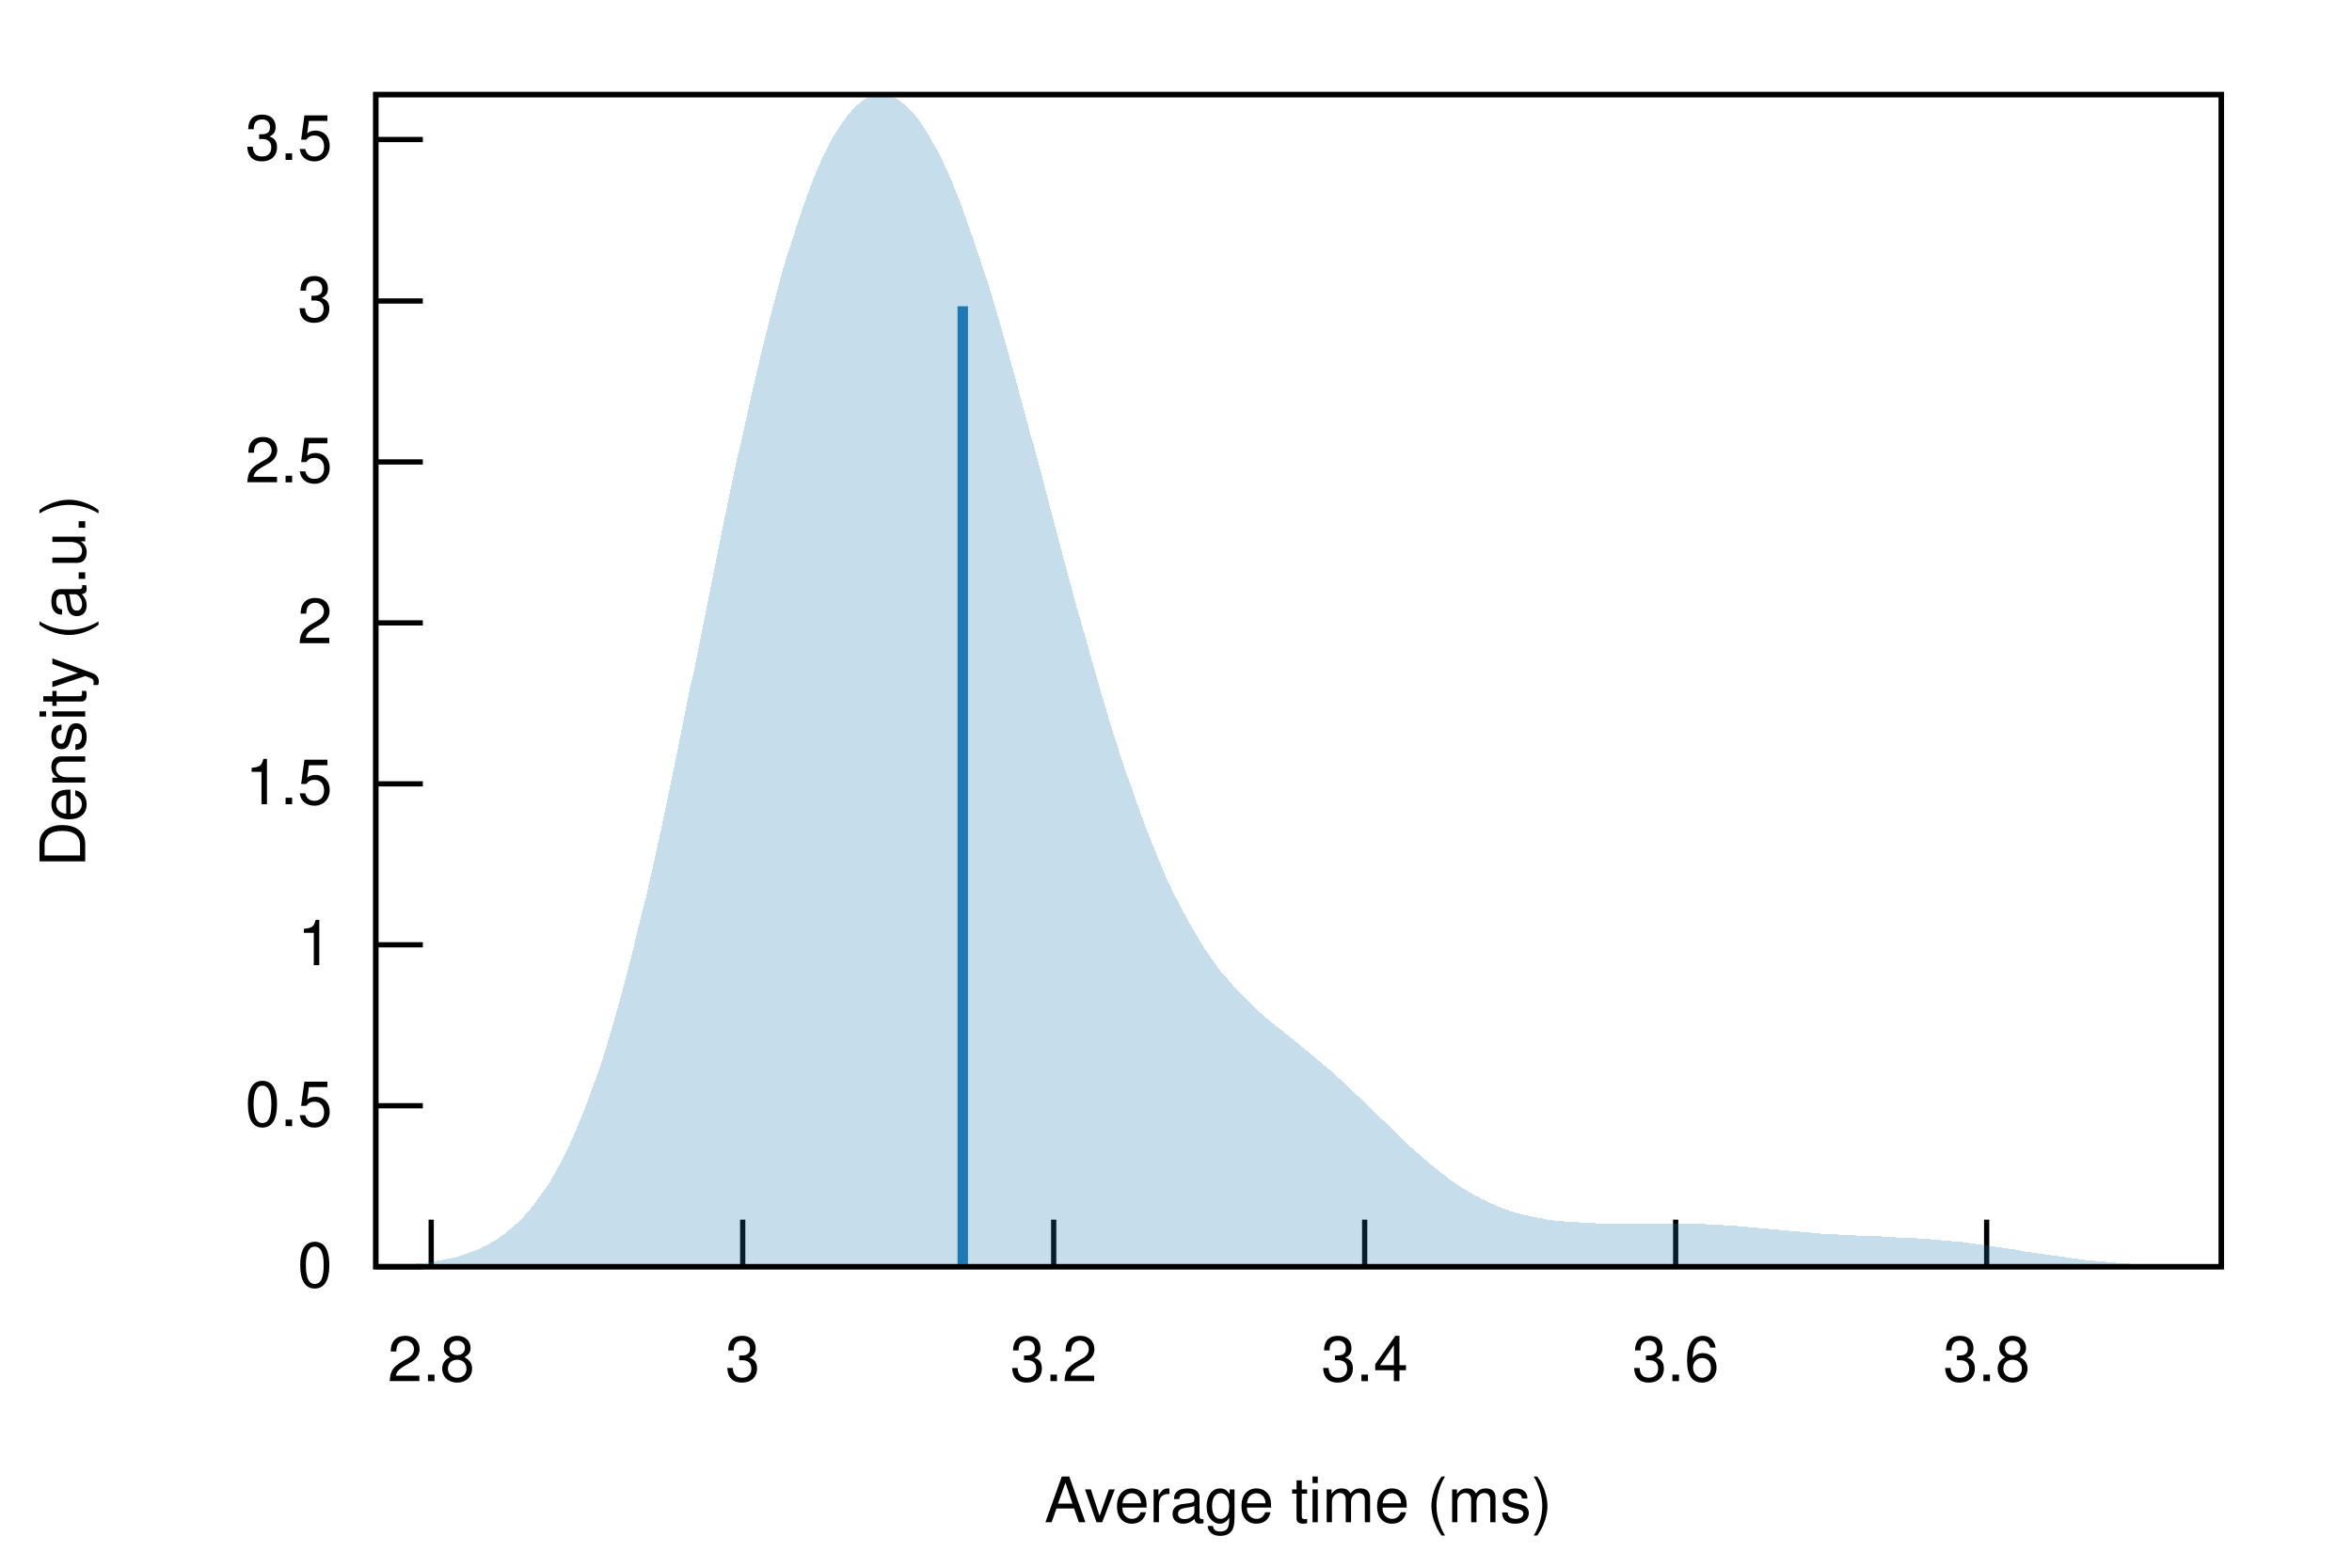
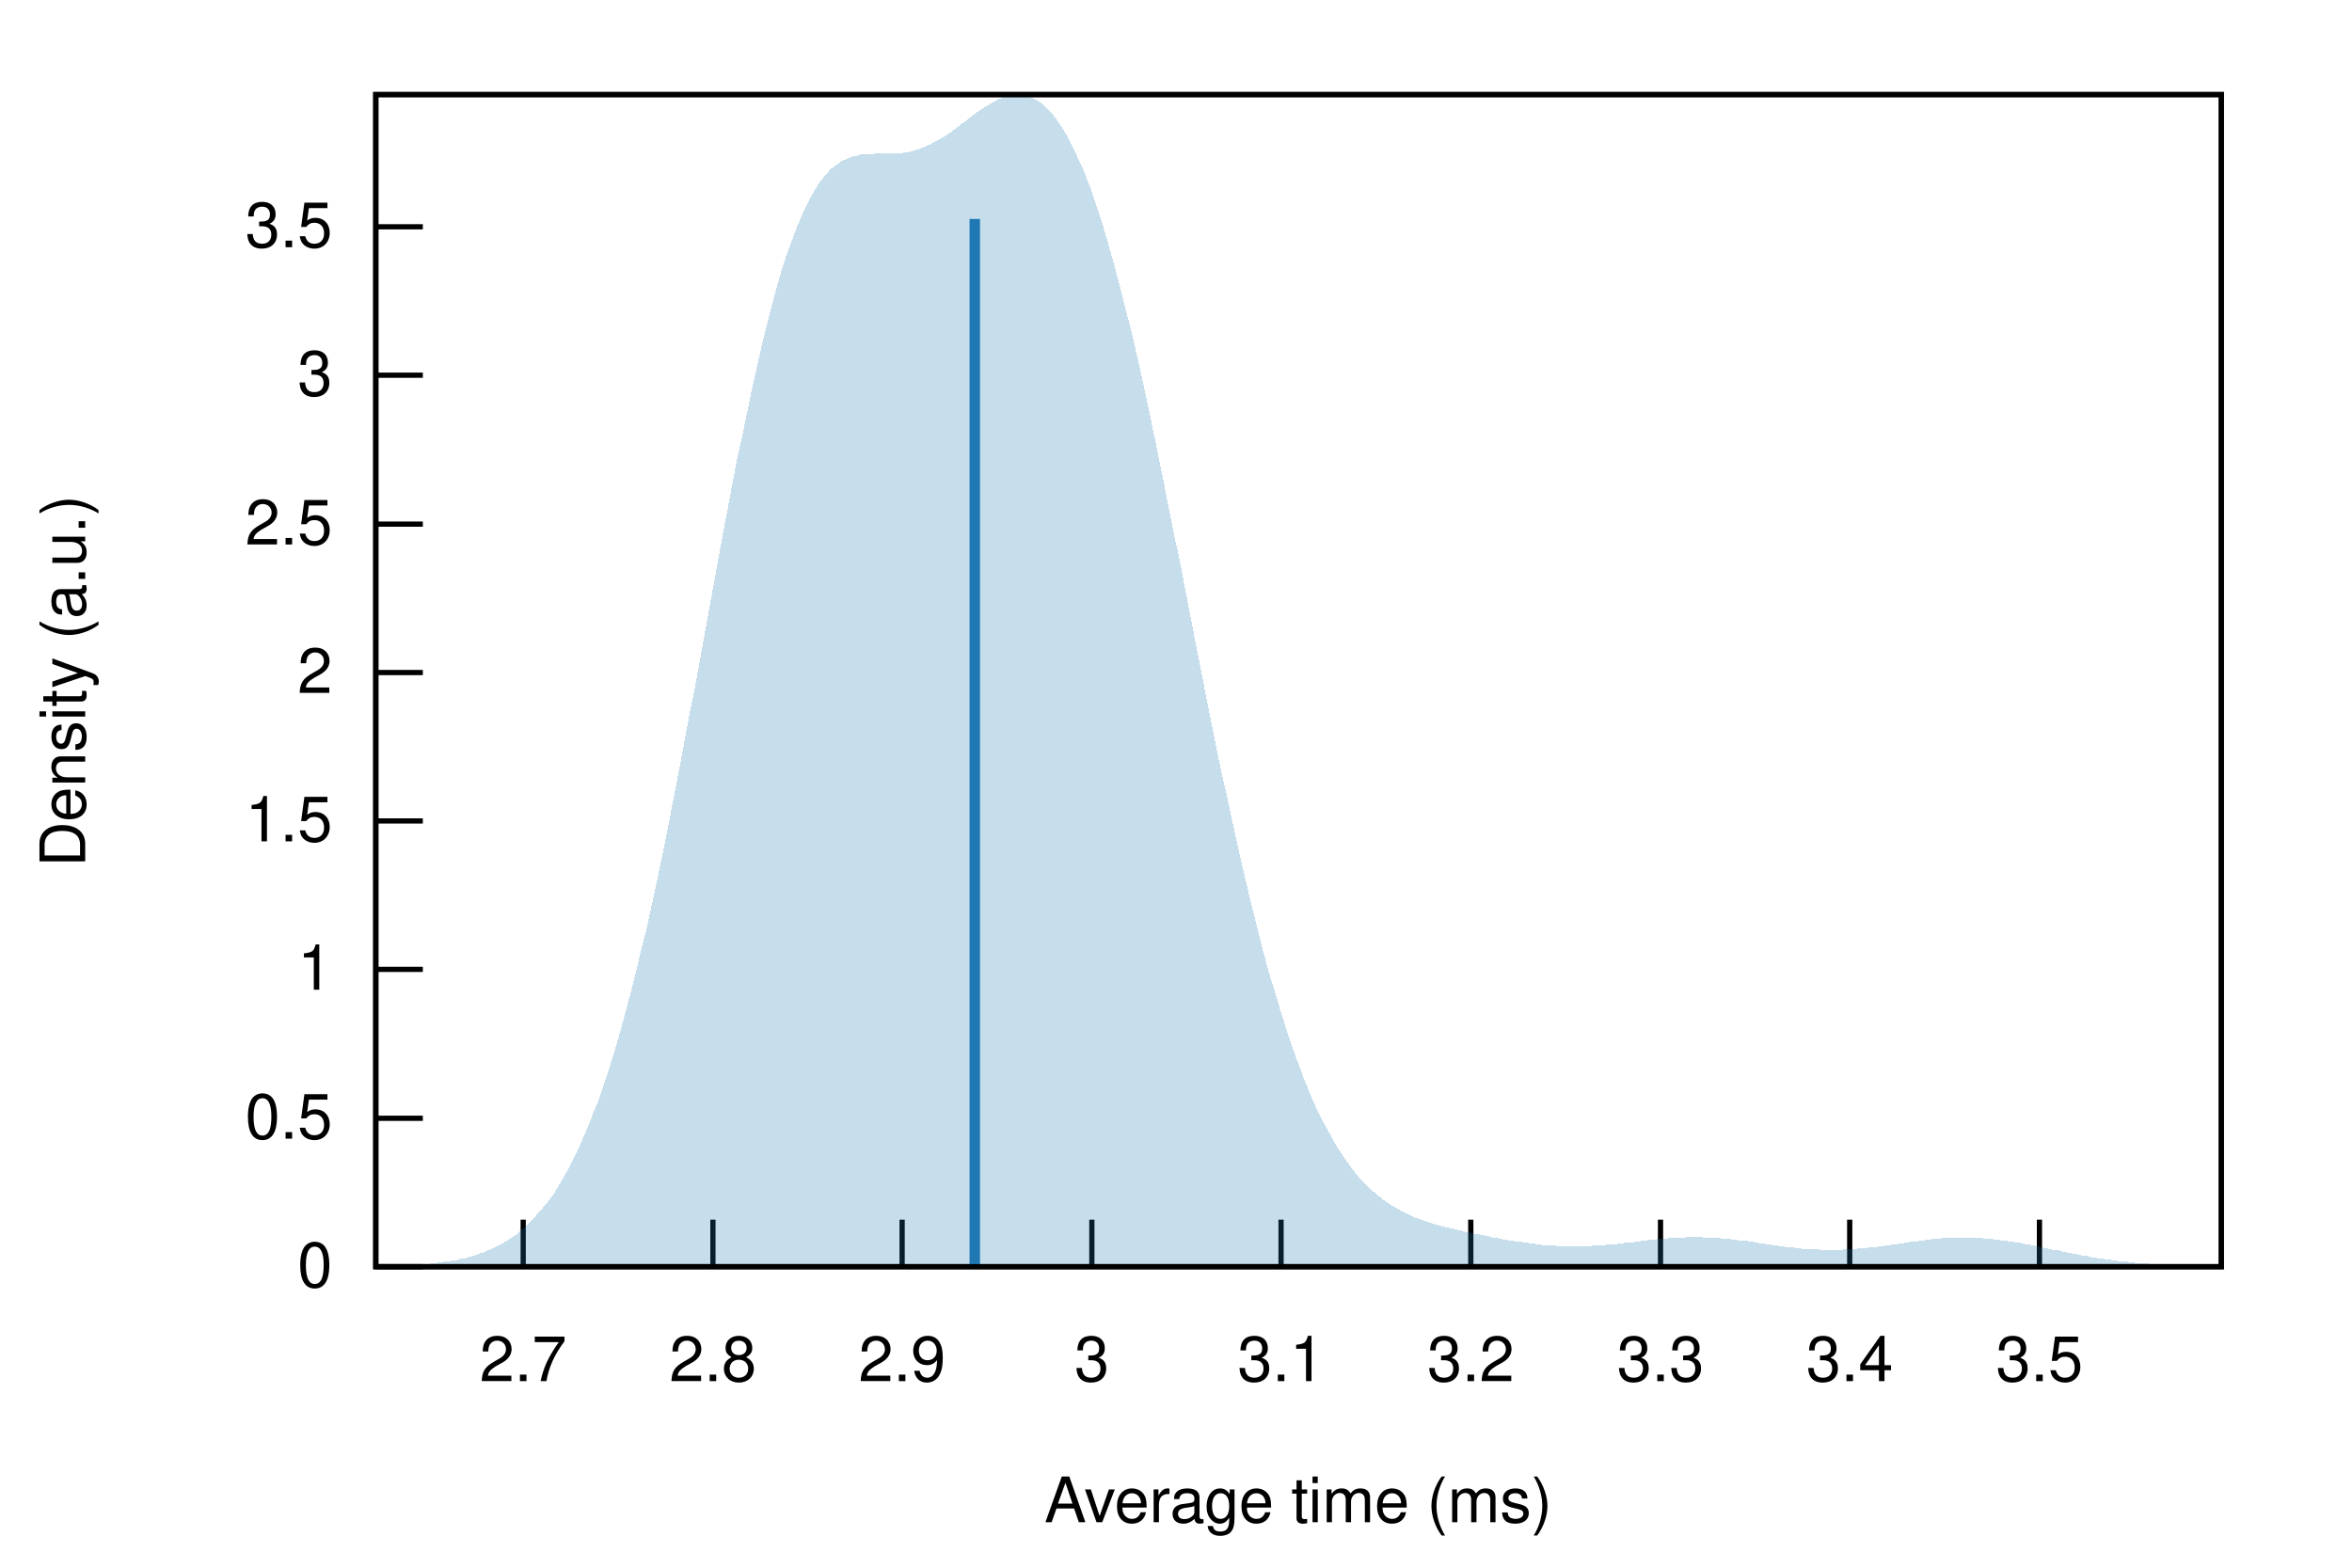
<svg xmlns="http://www.w3.org/2000/svg" xmlns:xlink="http://www.w3.org/1999/xlink" viewBox="0 0 450 300">
  <g id="gnuplot_canvas">
    <rect x="0" y="0" width="450" height="300" fill="none" />
    <defs>
      <circle id="gpDot" r="0.5" stroke-width="0.5" stroke="currentColor" />
      <path id="gpPt0" stroke-width="0.222" stroke="currentColor" d="M-1,0 h2 M0,-1 v2" />
      <path id="gpPt1" stroke-width="0.222" stroke="currentColor" d="M-1,-1 L1,1 M1,-1 L-1,1" />
      <path id="gpPt2" stroke-width="0.222" stroke="currentColor" d="M-1,0 L1,0 M0,-1 L0,1 M-1,-1 L1,1 M-1,1 L1,-1" />
      <rect id="gpPt3" stroke-width="0.222" stroke="currentColor" x="-1" y="-1" width="2" height="2" />
      <rect id="gpPt4" stroke-width="0.222" stroke="currentColor" fill="currentColor" x="-1" y="-1" width="2" height="2" />
      <circle id="gpPt5" stroke-width="0.222" stroke="currentColor" cx="0" cy="0" r="1" />
      <use xlink:href="#gpPt5" id="gpPt6" fill="currentColor" stroke="none" />
      <path id="gpPt7" stroke-width="0.222" stroke="currentColor" d="M0,-1.33 L-1.33,0.67 L1.33,0.67 z" />
      <use xlink:href="#gpPt7" id="gpPt8" fill="currentColor" stroke="none" />
      <use xlink:href="#gpPt7" id="gpPt9" stroke="currentColor" transform="rotate(180)" />
      <use xlink:href="#gpPt9" id="gpPt10" fill="currentColor" stroke="none" />
      <use xlink:href="#gpPt3" id="gpPt11" stroke="currentColor" transform="rotate(45)" />
      <use xlink:href="#gpPt11" id="gpPt12" fill="currentColor" stroke="none" />
      <path id="gpPt13" stroke-width="0.222" stroke="currentColor" d="M0,1.330 L1.265,0.411 L0.782,-1.067 L-0.782,-1.076 L-1.265,0.411 z" />
      <use xlink:href="#gpPt13" id="gpPt14" fill="currentColor" stroke="none" />
      <filter id="textbox" filterUnits="objectBoundingBox" x="0" y="0" height="1" width="1">
        <feFlood flood-color="white" flood-opacity="1" result="bgnd" />
        <feComposite in="SourceGraphic" in2="bgnd" operator="atop" />
      </filter>
      <filter id="greybox" filterUnits="objectBoundingBox" x="0" y="0" height="1" width="1">
        <feFlood flood-color="lightgrey" flood-opacity="1" result="grey" />
        <feComposite in="SourceGraphic" in2="grey" operator="atop" />
      </filter>
    </defs>
    <g fill="none" color="white" stroke="currentColor" stroke-width="1.00" stroke-linecap="butt" stroke-linejoin="miter">
</g>
    <g fill="none" color="black" stroke="currentColor" stroke-width="1.00" stroke-linecap="butt" stroke-linejoin="miter">
      <path stroke="black" d="M71.9,242.4 L80.9,242.4  " />
      <g transform="translate(63.6,246.3)" stroke="none" fill="black" font-family="Helvetica" font-size="12.00" text-anchor="end">
        <text>
          <tspan font-family="Helvetica"> 0</tspan>
        </text>
      </g>
    </g>
    <g fill="none" color="black" stroke="currentColor" stroke-width="1.00" stroke-linecap="butt" stroke-linejoin="miter">
-       <path stroke="black" d="M71.9,211.6 L80.9,211.6  " />
-       <g transform="translate(63.6,215.5)" stroke="none" fill="black" font-family="Helvetica" font-size="12.00" text-anchor="end">
+       <path stroke="black" d="M71.9,214.0 L80.9,214.0  " />
+       <g transform="translate(63.6,217.9)" stroke="none" fill="black" font-family="Helvetica" font-size="12.00" text-anchor="end">
        <text>
          <tspan font-family="Helvetica"> 0.5</tspan>
        </text>
      </g>
    </g>
    <g fill="none" color="black" stroke="currentColor" stroke-width="1.00" stroke-linecap="butt" stroke-linejoin="miter">
-       <path stroke="black" d="M71.9,180.8 L80.9,180.8  " />
-       <g transform="translate(63.6,184.7)" stroke="none" fill="black" font-family="Helvetica" font-size="12.00" text-anchor="end">
+       <path stroke="black" d="M71.9,185.5 L80.9,185.5  " />
+       <g transform="translate(63.6,189.4)" stroke="none" fill="black" font-family="Helvetica" font-size="12.00" text-anchor="end">
        <text>
          <tspan font-family="Helvetica"> 1</tspan>
        </text>
      </g>
    </g>
    <g fill="none" color="black" stroke="currentColor" stroke-width="1.00" stroke-linecap="butt" stroke-linejoin="miter">
-       <path stroke="black" d="M71.9,150.0 L80.9,150.0  " />
-       <g transform="translate(63.6,153.9)" stroke="none" fill="black" font-family="Helvetica" font-size="12.00" text-anchor="end">
+       <path stroke="black" d="M71.9,157.1 L80.9,157.1  " />
+       <g transform="translate(63.6,161.0)" stroke="none" fill="black" font-family="Helvetica" font-size="12.00" text-anchor="end">
        <text>
          <tspan font-family="Helvetica"> 1.5</tspan>
        </text>
      </g>
    </g>
    <g fill="none" color="black" stroke="currentColor" stroke-width="1.00" stroke-linecap="butt" stroke-linejoin="miter">
-       <path stroke="black" d="M71.9,119.2 L80.9,119.2  " />
-       <g transform="translate(63.6,123.1)" stroke="none" fill="black" font-family="Helvetica" font-size="12.00" text-anchor="end">
+       <path stroke="black" d="M71.9,128.7 L80.9,128.7  " />
+       <g transform="translate(63.6,132.6)" stroke="none" fill="black" font-family="Helvetica" font-size="12.00" text-anchor="end">
        <text>
          <tspan font-family="Helvetica"> 2</tspan>
        </text>
      </g>
    </g>
    <g fill="none" color="black" stroke="currentColor" stroke-width="1.00" stroke-linecap="butt" stroke-linejoin="miter">
-       <path stroke="black" d="M71.9,88.4 L80.9,88.4  " />
-       <g transform="translate(63.6,92.3)" stroke="none" fill="black" font-family="Helvetica" font-size="12.00" text-anchor="end">
+       <path stroke="black" d="M71.9,100.3 L80.9,100.3  " />
+       <g transform="translate(63.6,104.2)" stroke="none" fill="black" font-family="Helvetica" font-size="12.00" text-anchor="end">
        <text>
          <tspan font-family="Helvetica"> 2.5</tspan>
        </text>
      </g>
    </g>
    <g fill="none" color="black" stroke="currentColor" stroke-width="1.00" stroke-linecap="butt" stroke-linejoin="miter">
-       <path stroke="black" d="M71.9,57.6 L80.9,57.6  " />
-       <g transform="translate(63.6,61.5)" stroke="none" fill="black" font-family="Helvetica" font-size="12.00" text-anchor="end">
+       <path stroke="black" d="M71.9,71.8 L80.9,71.8  " />
+       <g transform="translate(63.6,75.7)" stroke="none" fill="black" font-family="Helvetica" font-size="12.00" text-anchor="end">
        <text>
          <tspan font-family="Helvetica"> 3</tspan>
        </text>
      </g>
    </g>
    <g fill="none" color="black" stroke="currentColor" stroke-width="1.00" stroke-linecap="butt" stroke-linejoin="miter">
-       <path stroke="black" d="M71.9,26.7 L80.9,26.7  " />
-       <g transform="translate(63.6,30.6)" stroke="none" fill="black" font-family="Helvetica" font-size="12.00" text-anchor="end">
+       <path stroke="black" d="M71.9,43.4 L80.9,43.4  " />
+       <g transform="translate(63.6,47.3)" stroke="none" fill="black" font-family="Helvetica" font-size="12.00" text-anchor="end">
        <text>
          <tspan font-family="Helvetica"> 3.5</tspan>
        </text>
      </g>
    </g>
    <g fill="none" color="black" stroke="currentColor" stroke-width="1.00" stroke-linecap="butt" stroke-linejoin="miter">
-       <path stroke="black" d="M82.5,242.4 L82.5,233.4  " />
-       <g transform="translate(82.5,264.3)" stroke="none" fill="black" font-family="Helvetica" font-size="12.00" text-anchor="middle">
+       <path stroke="black" d="M100.1,242.4 L100.1,233.4  " />
+       <g transform="translate(100.1,264.3)" stroke="none" fill="black" font-family="Helvetica" font-size="12.00" text-anchor="middle">
+         <text>
+           <tspan font-family="Helvetica"> 2.7</tspan>
+         </text>
+       </g>
+     </g>
+     <g fill="none" color="black" stroke="currentColor" stroke-width="1.00" stroke-linecap="butt" stroke-linejoin="miter">
+       <path stroke="black" d="M136.4,242.4 L136.4,233.4  " />
+       <g transform="translate(136.4,264.3)" stroke="none" fill="black" font-family="Helvetica" font-size="12.00" text-anchor="middle">
        <text>
          <tspan font-family="Helvetica"> 2.8</tspan>
        </text>
      </g>
    </g>
    <g fill="none" color="black" stroke="currentColor" stroke-width="1.00" stroke-linecap="butt" stroke-linejoin="miter">
-       <path stroke="black" d="M142.1,242.4 L142.1,233.4  " />
-       <g transform="translate(142.1,264.3)" stroke="none" fill="black" font-family="Helvetica" font-size="12.00" text-anchor="middle">
+       <path stroke="black" d="M172.6,242.4 L172.6,233.4  " />
+       <g transform="translate(172.6,264.3)" stroke="none" fill="black" font-family="Helvetica" font-size="12.00" text-anchor="middle">
+         <text>
+           <tspan font-family="Helvetica"> 2.9</tspan>
+         </text>
+       </g>
+     </g>
+     <g fill="none" color="black" stroke="currentColor" stroke-width="1.00" stroke-linecap="butt" stroke-linejoin="miter">
+       <path stroke="black" d="M208.9,242.4 L208.9,233.4  " />
+       <g transform="translate(208.9,264.3)" stroke="none" fill="black" font-family="Helvetica" font-size="12.00" text-anchor="middle">
        <text>
          <tspan font-family="Helvetica"> 3</tspan>
        </text>
      </g>
    </g>
    <g fill="none" color="black" stroke="currentColor" stroke-width="1.00" stroke-linecap="butt" stroke-linejoin="miter">
-       <path stroke="black" d="M201.6,242.4 L201.6,233.4  " />
-       <g transform="translate(201.6,264.3)" stroke="none" fill="black" font-family="Helvetica" font-size="12.00" text-anchor="middle">
+       <path stroke="black" d="M245.1,242.4 L245.1,233.4  " />
+       <g transform="translate(245.1,264.3)" stroke="none" fill="black" font-family="Helvetica" font-size="12.00" text-anchor="middle">
+         <text>
+           <tspan font-family="Helvetica"> 3.1</tspan>
+         </text>
+       </g>
+     </g>
+     <g fill="none" color="black" stroke="currentColor" stroke-width="1.00" stroke-linecap="butt" stroke-linejoin="miter">
+       <path stroke="black" d="M281.4,242.4 L281.4,233.4  " />
+       <g transform="translate(281.4,264.3)" stroke="none" fill="black" font-family="Helvetica" font-size="12.00" text-anchor="middle">
        <text>
          <tspan font-family="Helvetica"> 3.2</tspan>
        </text>
      </g>
    </g>
    <g fill="none" color="black" stroke="currentColor" stroke-width="1.00" stroke-linecap="butt" stroke-linejoin="miter">
-       <path stroke="black" d="M261.1,242.4 L261.1,233.4  " />
-       <g transform="translate(261.1,264.3)" stroke="none" fill="black" font-family="Helvetica" font-size="12.00" text-anchor="middle">
+       <path stroke="black" d="M317.7,242.4 L317.7,233.4  " />
+       <g transform="translate(317.7,264.3)" stroke="none" fill="black" font-family="Helvetica" font-size="12.00" text-anchor="middle">
+         <text>
+           <tspan font-family="Helvetica"> 3.3</tspan>
+         </text>
+       </g>
+     </g>
+     <g fill="none" color="black" stroke="currentColor" stroke-width="1.00" stroke-linecap="butt" stroke-linejoin="miter">
+       <path stroke="black" d="M353.9,242.4 L353.9,233.4  " />
+       <g transform="translate(353.9,264.3)" stroke="none" fill="black" font-family="Helvetica" font-size="12.00" text-anchor="middle">
        <text>
          <tspan font-family="Helvetica"> 3.4</tspan>
        </text>
      </g>
    </g>
    <g fill="none" color="black" stroke="currentColor" stroke-width="1.00" stroke-linecap="butt" stroke-linejoin="miter">
-       <path stroke="black" d="M320.6,242.4 L320.6,233.4  " />
-       <g transform="translate(320.6,264.3)" stroke="none" fill="black" font-family="Helvetica" font-size="12.00" text-anchor="middle">
-         <text>
-           <tspan font-family="Helvetica"> 3.6</tspan>
-         </text>
-       </g>
-     </g>
-     <g fill="none" color="black" stroke="currentColor" stroke-width="1.00" stroke-linecap="butt" stroke-linejoin="miter">
-       <path stroke="black" d="M380.1,242.4 L380.1,233.4  " />
-       <g transform="translate(380.1,264.3)" stroke="none" fill="black" font-family="Helvetica" font-size="12.00" text-anchor="middle">
-         <text>
-           <tspan font-family="Helvetica"> 3.8</tspan>
+       <path stroke="black" d="M390.2,242.4 L390.2,233.4  " />
+       <g transform="translate(390.2,264.3)" stroke="none" fill="black" font-family="Helvetica" font-size="12.00" text-anchor="middle">
+         <text>
+           <tspan font-family="Helvetica"> 3.5</tspan>
        </text>
      </g>
    </g>
    <g fill="none" color="black" stroke="currentColor" stroke-width="1.00" stroke-linecap="butt" stroke-linejoin="miter">
</g>
    <g fill="none" color="black" stroke="currentColor" stroke-width="1.00" stroke-linecap="butt" stroke-linejoin="miter">
      <path stroke="black" d="M71.9,18.1 L71.9,242.4 L425.0,242.4 L425.0,18.1 L71.9,18.1 Z  " />
    </g>
    <g fill="none" color="black" stroke="currentColor" stroke-width="1.00" stroke-linecap="butt" stroke-linejoin="miter">
      <g transform="translate(16.3,130.3) rotate(270)" stroke="none" fill="black" font-family="Helvetica" font-size="12.00" text-anchor="middle">
        <text>
          <tspan font-family="Helvetica">Density (a.u.)</tspan>
        </text>
      </g>
    </g>
    <g fill="none" color="black" stroke="currentColor" stroke-width="1.00" stroke-linecap="butt" stroke-linejoin="miter">
      <g transform="translate(248.4,291.3)" stroke="none" fill="black" font-family="Helvetica" font-size="12.00" text-anchor="middle">
        <text>
          <tspan font-family="Helvetica">Average time (ms)</tspan>
        </text>
      </g>
    </g>
    <g fill="none" color="black" stroke="currentColor" stroke-width="1.00" stroke-linecap="butt" stroke-linejoin="miter">
</g>
    <g id="gnuplot_plot_1">
      <g fill="none" color="black" stroke="currentColor" stroke-width="1.00" stroke-linecap="butt" stroke-linejoin="miter">
        <g stroke="none" shape-rendering="crispEdges">
-           <polygon fill="rgb( 31, 120, 180)" fill-opacity="0.25" points="71.9,242.2 72.6,242.2 73.3,242.2 74.0,242.2 74.7,242.1 75.4,242.1 76.1,242.1 76.9,242.0 77.6,242.0 78.3,241.9 79.0,241.9 79.7,241.8 80.4,241.7 81.1,241.7 81.8,241.6 82.5,241.5 83.2,241.4 83.9,241.2 84.6,241.1 85.3,241.0 86.1,240.8 86.8,240.7 87.5,240.5 88.2,240.3 88.9,240.0 89.6,239.8 90.3,239.5 91.0,239.3 91.7,239.0 92.4,238.6 93.1,238.3 93.8,237.9 94.5,237.5 95.3,237.0 96.0,236.5 96.7,236.0 97.4,235.4 98.1,234.8 98.8,234.2 99.5,233.5 100.2,232.8 100.9,232.0 101.6,231.2 102.3,230.3 103.0,229.3 103.7,228.3 104.5,227.3 105.2,226.2 105.9,225.0 106.6,223.7 107.3,222.4 108.0,221.1 108.7,219.6 109.4,218.1 110.1,216.5 110.8,214.8 111.5,213.1 112.2,211.3 112.9,209.4 113.6,207.4 114.4,205.3 115.1,203.2 115.8,201.0 116.5,198.7 117.2,196.3 117.9,193.9 118.6,191.4 119.3,188.8 120.0,186.1 120.7,183.3 121.4,180.5 122.1,177.6 122.8,174.7 123.6,171.7 124.3,168.6 125.0,165.5 125.7,162.3 126.4,159.1 127.1,155.8 127.8,152.4 128.5,149.1 129.2,145.7 129.9,142.2 130.6,138.8 131.3,135.3 132.0,131.8 132.8,128.3 133.5,124.8 134.2,121.3 134.9,117.7 135.6,114.2 136.3,110.7 137.0,107.2 137.7,103.8 138.4,100.3 139.1,96.9 139.8,93.5 140.5,90.2 141.2,86.9 142.0,83.7 142.7,80.5 143.4,77.3 144.1,74.2 144.8,71.2 145.5,68.2 146.2,65.3 146.9,62.5 147.6,59.8 148.3,57.1 149.0,54.5 149.7,51.9 150.4,49.5 151.2,47.1 151.9,44.9 152.6,42.7 153.3,40.6 154.0,38.6 154.7,36.7 155.4,34.8 156.1,33.1 156.8,31.4 157.5,29.9 158.2,28.4 158.9,27.1 159.6,25.8 160.4,24.6 161.1,23.6 161.8,22.6 162.5,21.7 163.2,20.9 163.9,20.2 164.6,19.6 165.3,19.1 166.0,18.7 166.7,18.4 167.4,18.2 168.1,18.1 168.8,18.1 169.6,18.2 170.3,18.4 171.0,18.6 171.7,19.0 172.4,19.5 173.1,20.0 173.8,20.7 174.5,21.4 175.2,22.2 175.9,23.1 176.6,24.2 177.3,25.2 178.0,26.4 178.7,27.7 179.5,29.0 180.2,30.5 180.9,32.0 181.6,33.5 182.3,35.2 183.0,36.9 183.7,38.7 184.4,40.6 185.1,42.6 185.8,44.6 186.5,46.6 187.2,48.7 187.9,50.9 188.7,53.1 189.4,55.4 190.1,57.7 190.8,60.1 191.5,62.5 192.2,65.0 192.9,67.5 193.6,70.0 194.3,72.5 195.0,75.1 195.7,77.7 196.4,80.3 197.1,83.0 197.9,85.6 198.6,88.3 199.3,90.9 200.0,93.6 200.7,96.3 201.4,98.9 202.1,101.6 202.8,104.2 203.5,106.9 204.2,109.5 204.9,112.1 205.6,114.7 206.3,117.3 207.1,119.9 207.8,122.4 208.5,124.9 209.2,127.4 209.9,129.8 210.6,132.3 211.3,134.6 212.0,137.0 212.7,139.3 213.4,141.5 214.1,143.7 214.8,145.9 215.5,148.0 216.3,150.1 217.0,152.2 217.7,154.1 218.4,156.1 219.1,158.0 219.8,159.8 220.5,161.6 221.2,163.3 221.9,165.0 222.6,166.7 223.3,168.3 224.0,169.8 224.7,171.3 225.5,172.7 226.2,174.1 226.9,175.4 227.6,176.7 228.3,177.9 229.0,179.1 229.7,180.3 230.4,181.4 231.1,182.4 231.8,183.4 232.5,184.4 233.2,185.4 233.9,186.3 234.7,187.1 235.4,188.0 236.1,188.8 236.8,189.5 237.5,190.3 238.2,191.0 238.9,191.7 239.6,192.4 240.3,193.0 241.0,193.7 241.7,194.3 242.4,194.9 243.1,195.5 243.9,196.1 244.6,196.7 245.3,197.2 246.0,197.8 246.7,198.4 247.4,198.9 248.1,199.5 248.8,200.1 249.5,200.7 250.2,201.2 250.9,201.8 251.6,202.4 252.3,203.0 253.0,203.6 253.8,204.2 254.5,204.8 255.2,205.5 255.9,206.1 256.6,206.7 257.3,207.4 258.0,208.0 258.7,208.7 259.4,209.4 260.1,210.0 260.8,210.7 261.5,211.4 262.2,212.1 263.0,212.8 263.7,213.5 264.4,214.2 265.1,214.8 265.8,215.5 266.5,216.2 267.2,216.9 267.9,217.6 268.6,218.2 269.3,218.9 270.0,219.6 270.7,220.2 271.4,220.8 272.2,221.5 272.9,222.1 273.6,222.7 274.3,223.3 275.0,223.8 275.7,224.4 276.4,224.9 277.1,225.5 277.8,226.0 278.5,226.5 279.2,226.9 279.9,227.4 280.6,227.8 281.4,228.3 282.1,228.7 282.8,229.0 283.5,229.4 284.2,229.8 284.9,230.1 285.6,230.4 286.3,230.7 287.0,231.0 287.7,231.3 288.4,231.5 289.1,231.8 289.8,232.0 290.6,232.2 291.3,232.4 292.0,232.6 292.7,232.7 293.4,232.9 294.1,233.0 294.8,233.1 295.5,233.3 296.2,233.4 296.9,233.5 297.6,233.6 298.3,233.6 299.0,233.7 299.8,233.8 300.5,233.8 301.2,233.9 301.9,233.9 302.6,234.0 303.3,234.0 304.0,234.0 304.7,234.0 305.4,234.1 306.1,234.1 306.8,234.1 307.5,234.1 308.2,234.1 309.0,234.1 309.7,234.1 310.4,234.1 311.1,234.1 311.8,234.1 312.5,234.1 313.2,234.1 313.9,234.1 314.6,234.1 315.3,234.1 316.0,234.1 316.7,234.1 317.4,234.1 318.2,234.1 318.9,234.1 319.6,234.1 320.3,234.1 321.0,234.1 321.7,234.1 322.4,234.1 323.1,234.1 323.8,234.2 324.5,234.2 325.2,234.2 325.9,234.2 326.6,234.3 327.3,234.3 328.1,234.3 328.8,234.4 329.5,234.4 330.2,234.5 330.9,234.5 331.6,234.6 332.3,234.6 333.0,234.7 333.7,234.7 334.4,234.8 335.1,234.9 335.8,234.9 336.5,235.0 337.3,235.1 338.0,235.1 338.7,235.2 339.4,235.3 340.1,235.3 340.8,235.4 341.5,235.5 342.2,235.5 342.9,235.6 343.6,235.6 344.3,235.7 345.0,235.8 345.7,235.8 346.5,235.9 347.2,235.9 347.9,236.0 348.6,236.1 349.3,236.1 350.0,236.2 350.7,236.2 351.4,236.2 352.1,236.3 352.8,236.3 353.5,236.4 354.2,236.4 354.9,236.4 355.7,236.5 356.4,236.5 357.1,236.5 357.8,236.6 358.5,236.6 359.2,236.6 359.9,236.6 360.6,236.7 361.3,236.7 362.0,236.7 362.7,236.8 363.4,236.8 364.1,236.8 364.9,236.9 365.6,236.9 366.3,236.9 367.0,237.0 367.7,237.0 368.4,237.1 369.1,237.1 369.8,237.2 370.5,237.2 371.2,237.3 371.9,237.4 372.6,237.4 373.3,237.5 374.1,237.6 374.8,237.6 375.5,237.7 376.2,237.8 376.9,237.9 377.6,238.0 378.3,238.1 379.0,238.2 379.7,238.3 380.4,238.4 381.1,238.5 381.8,238.6 382.5,238.7 383.3,238.8 384.0,238.9 384.7,239.0 385.4,239.1 386.1,239.2 386.8,239.4 387.5,239.5 388.2,239.6 388.9,239.7 389.6,239.8 390.3,239.9 391.0,240.0 391.7,240.1 392.4,240.2 393.2,240.3 393.9,240.4 394.6,240.5 395.3,240.6 396.0,240.7 396.7,240.8 397.4,240.9 398.1,241.0 398.8,241.1 399.5,241.2 400.2,241.2 400.9,241.3 401.6,241.4 402.4,241.4 403.1,241.5 403.8,241.6 404.5,241.6 405.2,241.7 405.9,241.7 406.6,241.8 407.3,241.8 408.0,241.9 408.7,241.9 409.4,242.0 410.1,242.0 410.8,242.0 411.6,242.1 412.3,242.1 413.0,242.1 413.7,242.1 414.4,242.2 415.1,242.2 415.8,242.2 416.5,242.2 417.2,242.2 417.9,242.3 418.6,242.3 419.3,242.3 420.0,242.3 420.8,242.3 421.5,242.3 422.2,242.3 422.9,242.3 423.6,242.3 424.3,242.3 425.0,242.4 425.0,242.4 424.3,242.4 423.6,242.4 422.9,242.4 422.2,242.4 421.5,242.4 420.8,242.4 420.0,242.4 419.3,242.4 418.6,242.4 417.9,242.4 417.2,242.4 416.5,242.4 415.8,242.4 415.1,242.4 414.4,242.4 413.7,242.4 413.0,242.4 412.3,242.4 411.6,242.4 410.8,242.4 410.1,242.4 409.4,242.4 408.7,242.4 408.0,242.4 407.3,242.4 406.6,242.4 405.9,242.4 405.2,242.4 404.5,242.4 403.8,242.4 403.1,242.4 402.4,242.4 401.6,242.4 400.9,242.4 400.2,242.4 399.5,242.4 398.8,242.4 398.1,242.4 397.4,242.4 396.7,242.4 396.0,242.4 395.3,242.4 394.6,242.4 393.9,242.4 393.2,242.4 392.4,242.4 391.7,242.4 391.0,242.4 390.3,242.4 389.6,242.4 388.9,242.4 388.2,242.4 387.5,242.4 386.8,242.4 386.1,242.4 385.4,242.4 384.7,242.4 384.0,242.4 383.3,242.4 382.5,242.4 381.8,242.4 381.1,242.4 380.4,242.4 379.7,242.4 379.0,242.4 378.3,242.4 377.6,242.4 376.9,242.4 376.2,242.4 375.5,242.4 374.8,242.4 374.1,242.4 373.3,242.4 372.6,242.4 371.9,242.4 371.2,242.4 370.5,242.4 369.8,242.4 369.1,242.4 368.4,242.4 367.7,242.4 367.0,242.4 366.3,242.4 365.6,242.4 364.9,242.4 364.1,242.4 363.4,242.4 362.7,242.4 362.0,242.4 361.3,242.4 360.6,242.4 359.9,242.4 359.2,242.4 358.5,242.4 357.8,242.4 357.1,242.4 356.4,242.4 355.7,242.4 354.9,242.4 354.2,242.4 353.5,242.4 352.8,242.4 352.1,242.4 351.4,242.4 350.7,242.4 350.0,242.4 349.3,242.4 348.6,242.4 347.9,242.4 347.2,242.4 346.5,242.4 345.7,242.4 345.0,242.4 344.3,242.4 343.6,242.4 342.9,242.4 342.2,242.4 341.5,242.4 340.8,242.4 340.1,242.4 339.4,242.4 338.7,242.4 338.0,242.4 337.3,242.4 336.5,242.4 335.8,242.4 335.1,242.4 334.4,242.4 333.7,242.4 333.0,242.4 332.3,242.4 331.6,242.4 330.9,242.4 330.2,242.4 329.5,242.4 328.8,242.4 328.1,242.4 327.3,242.4 326.6,242.4 325.9,242.4 325.2,242.4 324.5,242.4 323.8,242.4 323.1,242.4 322.4,242.4 321.7,242.4 321.0,242.4 320.3,242.4 319.6,242.4 318.9,242.4 318.2,242.4 317.4,242.4 316.7,242.4 316.0,242.4 315.3,242.4 314.6,242.4 313.9,242.4 313.2,242.4 312.5,242.4 311.8,242.4 311.1,242.4 310.4,242.4 309.7,242.4 309.0,242.4 308.2,242.4 307.5,242.4 306.8,242.4 306.1,242.4 305.4,242.4 304.7,242.4 304.0,242.4 303.3,242.4 302.6,242.4 301.9,242.4 301.2,242.4 300.5,242.4 299.8,242.4 299.0,242.4 298.3,242.4 297.6,242.4 296.9,242.4 296.2,242.4 295.5,242.4 294.8,242.4 294.1,242.4 293.4,242.4 292.7,242.4 292.0,242.4 291.3,242.4 290.6,242.4 289.8,242.4 289.1,242.4 288.4,242.4 287.7,242.4 287.0,242.4 286.3,242.4 285.6,242.4 284.9,242.4 284.2,242.4 283.5,242.4 282.8,242.4 282.1,242.4 281.4,242.4 280.6,242.4 279.9,242.4 279.2,242.4 278.5,242.4 277.8,242.4 277.1,242.4 276.4,242.4 275.7,242.4 275.0,242.4 274.3,242.4 273.6,242.4 272.9,242.4 272.2,242.4 271.4,242.4 270.7,242.4 270.0,242.4 269.3,242.4 268.6,242.4 267.9,242.4 267.2,242.4 266.5,242.4 265.8,242.4 265.1,242.4 264.4,242.4 263.7,242.4 263.0,242.4 262.2,242.4 261.5,242.4 260.8,242.4 260.1,242.4 259.4,242.4 258.7,242.4 258.0,242.4 257.3,242.4 256.6,242.4 255.9,242.4 255.2,242.4 254.5,242.4 253.8,242.4 253.0,242.4 252.3,242.4 251.6,242.4 250.9,242.4 250.2,242.4 249.5,242.4 248.8,242.4 248.1,242.4 247.4,242.4 246.7,242.4 246.0,242.4 245.3,242.4 244.6,242.4 243.9,242.4 243.1,242.4 242.4,242.4 241.7,242.4 241.0,242.4 240.3,242.4 239.6,242.4 238.9,242.4 238.2,242.4 237.5,242.4 236.8,242.4 236.1,242.4 235.4,242.4 234.7,242.4 233.9,242.4 233.2,242.4 232.5,242.4 231.8,242.4 231.1,242.4 230.4,242.4 229.7,242.4 229.0,242.4 228.3,242.4 227.6,242.4 226.9,242.4 226.2,242.4 225.5,242.4 224.7,242.4 224.0,242.4 223.3,242.4 222.6,242.4 221.9,242.4 221.2,242.4 220.5,242.4 219.8,242.4 219.1,242.4 218.4,242.4 217.7,242.4 217.0,242.4 216.3,242.4 215.5,242.4 214.8,242.4 214.1,242.4 213.4,242.4 212.7,242.4 212.0,242.4 211.3,242.4 210.6,242.4 209.9,242.4 209.2,242.4 208.5,242.4 207.8,242.4 207.1,242.4 206.3,242.4 205.6,242.4 204.9,242.4 204.2,242.4 203.5,242.4 202.8,242.4 202.1,242.4 201.4,242.4 200.7,242.4 200.0,242.4 199.3,242.4 198.6,242.4 197.9,242.4 197.1,242.4 196.4,242.4 195.7,242.4 195.0,242.4 194.3,242.4 193.6,242.4 192.9,242.4 192.2,242.4 191.5,242.4 190.8,242.4 190.1,242.4 189.4,242.4 188.7,242.4 187.9,242.4 187.2,242.4 186.5,242.4 185.8,242.4 185.1,242.4 184.4,242.4 183.7,242.4 183.0,242.4 182.3,242.4 181.6,242.4 180.9,242.4 180.2,242.4 179.5,242.4 178.7,242.4 178.0,242.4 177.3,242.4 176.6,242.4 175.9,242.4 175.2,242.4 174.5,242.4 173.8,242.4 173.1,242.4 172.4,242.4 171.7,242.4 171.0,242.4 170.3,242.4 169.6,242.4 168.8,242.4 168.1,242.4 167.4,242.4 166.7,242.4 166.0,242.4 165.3,242.4 164.6,242.4 163.9,242.4 163.2,242.4 162.5,242.4 161.8,242.4 161.1,242.4 160.4,242.4 159.6,242.4 158.9,242.4 158.2,242.4 157.5,242.4 156.8,242.4 156.1,242.4 155.4,242.4 154.7,242.4 154.0,242.4 153.3,242.4 152.6,242.4 151.9,242.4 151.2,242.4 150.4,242.4 149.7,242.4 149.0,242.4 148.3,242.4 147.6,242.4 146.9,242.4 146.2,242.4 145.5,242.4 144.8,242.4 144.1,242.4 143.4,242.4 142.7,242.4 142.0,242.4 141.2,242.4 140.5,242.4 139.8,242.4 139.1,242.4 138.4,242.4 137.7,242.4 137.0,242.4 136.3,242.4 135.6,242.4 134.9,242.4 134.2,242.4 133.5,242.4 132.8,242.4 132.0,242.4 131.3,242.4 130.6,242.4 129.9,242.4 129.2,242.4 128.5,242.4 127.8,242.4 127.1,242.4 126.4,242.4 125.7,242.4 125.0,242.4 124.3,242.4 123.6,242.4 122.8,242.4 122.1,242.4 121.4,242.4 120.7,242.4 120.0,242.4 119.3,242.4 118.6,242.4 117.9,242.4 117.2,242.4 116.5,242.4 115.8,242.4 115.1,242.4 114.4,242.4 113.6,242.4 112.9,242.4 112.2,242.4 111.5,242.4 110.8,242.4 110.1,242.4 109.4,242.4 108.7,242.4 108.0,242.4 107.3,242.4 106.6,242.4 105.9,242.4 105.2,242.4 104.5,242.4 103.7,242.4 103.0,242.4 102.3,242.4 101.6,242.4 100.9,242.4 100.2,242.4 99.5,242.4 98.8,242.4 98.1,242.4 97.4,242.4 96.7,242.4 96.0,242.4 95.3,242.4 94.5,242.4 93.8,242.4 93.1,242.4 92.4,242.4 91.7,242.4 91.0,242.4 90.3,242.4 89.6,242.4 88.9,242.4 88.2,242.4 87.5,242.4 86.8,242.4 86.1,242.4 85.3,242.4 84.6,242.4 83.9,242.4 83.2,242.4 82.5,242.4 81.8,242.4 81.1,242.4 80.4,242.4 79.7,242.4 79.0,242.4 78.3,242.4 77.6,242.4 76.9,242.4 76.1,242.4 75.4,242.4 74.7,242.4 74.0,242.4 73.3,242.4 72.6,242.4 71.9,242.4 " />
+           <polygon fill="rgb( 31, 120, 180)" fill-opacity="0.25" points="71.9,242.3 72.6,242.3 73.3,242.3 74.0,242.3 74.7,242.2 75.4,242.2 76.1,242.2 76.9,242.2 77.6,242.1 78.3,242.1 79.0,242.1 79.7,242.0 80.4,242.0 81.1,241.9 81.8,241.9 82.5,241.8 83.2,241.7 83.9,241.6 84.6,241.5 85.3,241.4 86.1,241.3 86.8,241.2 87.5,241.1 88.2,240.9 88.9,240.8 89.6,240.6 90.3,240.4 91.0,240.2 91.7,239.9 92.4,239.7 93.1,239.4 93.8,239.1 94.5,238.8 95.3,238.4 96.0,238.0 96.7,237.6 97.4,237.2 98.1,236.7 98.8,236.2 99.5,235.6 100.2,235.0 100.9,234.4 101.6,233.7 102.3,232.9 103.0,232.1 103.7,231.3 104.5,230.4 105.2,229.5 105.9,228.5 106.6,227.4 107.3,226.2 108.0,225.0 108.7,223.8 109.4,222.4 110.1,221.0 110.8,219.5 111.5,217.9 112.2,216.3 112.9,214.6 113.6,212.7 114.4,210.9 115.1,208.9 115.8,206.8 116.5,204.6 117.2,202.4 117.9,200.1 118.6,197.6 119.3,195.1 120.0,192.5 120.7,189.8 121.4,187.0 122.1,184.2 122.8,181.2 123.6,178.2 124.3,175.0 125.0,171.8 125.7,168.6 126.4,165.2 127.1,161.8 127.8,158.3 128.5,154.7 129.2,151.1 129.9,147.5 130.6,143.8 131.3,140.0 132.0,136.2 132.8,132.4 133.5,128.6 134.2,124.7 134.9,120.9 135.6,117.0 136.3,113.2 137.0,109.3 137.7,105.5 138.4,101.7 139.1,98.0 139.8,94.3 140.5,90.6 141.2,87.0 142.0,83.5 142.7,80.1 143.4,76.7 144.1,73.4 144.8,70.3 145.5,67.2 146.2,64.2 146.9,61.4 147.6,58.7 148.3,56.1 149.0,53.6 149.7,51.2 150.4,49.0 151.2,46.9 151.9,45.0 152.6,43.1 153.3,41.5 154.0,39.9 154.7,38.5 155.4,37.2 156.1,36.0 156.8,34.9 157.5,34.0 158.2,33.2 158.9,32.4 159.6,31.8 160.4,31.3 161.1,30.8 161.8,30.5 162.5,30.2 163.2,29.9 163.9,29.8 164.6,29.6 165.3,29.5 166.0,29.5 166.7,29.5 167.4,29.4 168.1,29.4 168.8,29.4 169.6,29.4 170.3,29.4 171.0,29.4 171.7,29.4 172.4,29.3 173.1,29.2 173.8,29.1 174.5,28.9 175.2,28.7 175.9,28.5 176.6,28.2 177.3,27.9 178.0,27.6 178.7,27.2 179.5,26.8 180.2,26.4 180.9,26.0 181.6,25.5 182.3,25.0 183.0,24.5 183.7,23.9 184.4,23.4 185.1,22.9 185.8,22.3 186.5,21.8 187.2,21.3 187.9,20.8 188.7,20.3 189.4,19.9 190.1,19.5 190.8,19.1 191.5,18.8 192.2,18.5 192.9,18.3 193.6,18.2 194.3,18.1 195.0,18.1 195.7,18.2 196.4,18.3 197.1,18.6 197.9,18.9 198.6,19.3 199.3,19.8 200.0,20.4 200.7,21.1 201.4,21.9 202.1,22.8 202.8,23.8 203.5,24.9 204.2,26.1 204.9,27.4 205.6,28.9 206.3,30.4 207.1,32.0 207.8,33.8 208.5,35.6 209.2,37.6 209.9,39.7 210.6,41.8 211.3,44.1 212.0,46.5 212.7,49.0 213.4,51.5 214.1,54.2 214.8,56.9 215.5,59.8 216.3,62.7 217.0,65.7 217.7,68.8 218.4,71.9 219.1,75.1 219.8,78.4 220.5,81.8 221.2,85.1 221.9,88.6 222.6,92.0 223.3,95.6 224.0,99.1 224.7,102.7 225.5,106.2 226.2,109.8 226.9,113.5 227.6,117.1 228.3,120.7 229.0,124.3 229.7,127.8 230.4,131.4 231.1,134.9 231.8,138.4 232.5,141.9 233.2,145.4 233.9,148.7 234.7,152.1 235.4,155.4 236.1,158.6 236.8,161.8 237.5,164.9 238.2,167.9 238.9,170.9 239.6,173.8 240.3,176.6 241.0,179.4 241.7,182.1 242.4,184.7 243.1,187.2 243.9,189.7 244.6,192.1 245.3,194.4 246.0,196.6 246.7,198.7 247.4,200.8 248.1,202.7 248.8,204.6 249.5,206.5 250.2,208.2 250.9,209.9 251.6,211.5 252.3,213.0 253.0,214.4 253.8,215.8 254.5,217.1 255.2,218.4 255.9,219.6 256.6,220.7 257.3,221.7 258.0,222.7 258.7,223.7 259.4,224.5 260.1,225.4 260.8,226.2 261.5,226.9 262.2,227.6 263.0,228.2 263.7,228.8 264.4,229.4 265.1,229.9 265.8,230.4 266.5,230.8 267.2,231.2 267.9,231.6 268.6,232.0 269.3,232.3 270.0,232.7 270.7,233.0 271.4,233.2 272.2,233.5 272.9,233.7 273.6,234.0 274.3,234.2 275.0,234.4 275.7,234.6 276.4,234.8 277.1,234.9 277.8,235.1 278.5,235.3 279.2,235.4 279.9,235.6 280.6,235.8 281.4,235.9 282.1,236.1 282.8,236.2 283.5,236.3 284.2,236.5 284.9,236.6 285.6,236.8 286.3,236.9 287.0,237.0 287.7,237.2 288.4,237.3 289.1,237.4 289.8,237.5 290.6,237.6 291.3,237.7 292.0,237.8 292.7,237.9 293.4,238.0 294.1,238.1 294.8,238.2 295.5,238.3 296.2,238.3 296.9,238.4 297.6,238.4 298.3,238.5 299.0,238.5 299.8,238.5 300.5,238.5 301.2,238.5 301.9,238.5 302.6,238.5 303.3,238.5 304.0,238.5 304.7,238.4 305.4,238.4 306.1,238.3 306.8,238.3 307.5,238.2 308.2,238.2 309.0,238.1 309.7,238.0 310.4,237.9 311.1,237.8 311.8,237.8 312.5,237.7 313.2,237.6 313.9,237.5 314.6,237.4 315.3,237.3 316.0,237.2 316.7,237.2 317.4,237.1 318.2,237.0 318.9,237.0 319.6,236.9 320.3,236.9 321.0,236.8 321.7,236.8 322.4,236.8 323.1,236.7 323.8,236.7 324.5,236.7 325.2,236.7 325.9,236.8 326.6,236.8 327.3,236.8 328.1,236.9 328.8,236.9 329.5,237.0 330.2,237.0 330.9,237.1 331.6,237.2 332.3,237.3 333.0,237.4 333.7,237.4 334.4,237.5 335.1,237.6 335.8,237.7 336.5,237.9 337.3,238.0 338.0,238.1 338.7,238.2 339.4,238.3 340.1,238.4 340.8,238.5 341.5,238.6 342.2,238.6 342.9,238.7 343.6,238.8 344.3,238.9 345.0,239.0 345.7,239.0 346.5,239.1 347.2,239.1 347.9,239.1 348.6,239.2 349.3,239.2 350.0,239.2 350.7,239.2 351.4,239.2 352.1,239.2 352.8,239.1 353.5,239.1 354.2,239.1 354.9,239.0 355.7,238.9 356.4,238.9 357.1,238.8 357.8,238.7 358.5,238.6 359.2,238.6 359.9,238.5 360.6,238.4 361.3,238.3 362.0,238.2 362.7,238.1 363.4,238.0 364.1,237.9 364.9,237.8 365.6,237.6 366.3,237.6 367.0,237.5 367.7,237.4 368.4,237.3 369.1,237.2 369.8,237.1 370.5,237.1 371.2,237.0 371.9,236.9 372.6,236.9 373.3,236.9 374.1,236.8 374.8,236.8 375.5,236.8 376.2,236.8 376.9,236.8 377.6,236.9 378.3,236.9 379.0,236.9 379.7,237.0 380.4,237.0 381.1,237.1 381.8,237.2 382.5,237.3 383.3,237.4 384.0,237.5 384.7,237.6 385.4,237.7 386.1,237.8 386.8,237.9 387.5,238.1 388.2,238.2 388.9,238.3 389.6,238.5 390.3,238.6 391.0,238.8 391.7,238.9 392.4,239.1 393.2,239.2 393.9,239.3 394.6,239.5 395.3,239.6 396.0,239.8 396.7,239.9 397.4,240.0 398.1,240.2 398.8,240.3 399.5,240.4 400.2,240.6 400.9,240.7 401.6,240.8 402.4,240.9 403.1,241.0 403.8,241.1 404.5,241.2 405.2,241.3 405.9,241.4 406.6,241.4 407.3,241.5 408.0,241.6 408.7,241.7 409.4,241.7 410.1,241.8 410.8,241.8 411.6,241.9 412.3,241.9 413.0,242.0 413.7,242.0 414.4,242.0 415.1,242.1 415.8,242.1 416.5,242.1 417.2,242.2 417.9,242.2 418.6,242.2 419.3,242.2 420.0,242.3 420.8,242.3 421.5,242.3 422.2,242.3 422.9,242.3 423.6,242.3 424.3,242.3 425.0,242.3 425.0,242.4 424.3,242.4 423.6,242.4 422.9,242.4 422.2,242.4 421.5,242.4 420.8,242.4 420.0,242.4 419.3,242.4 418.6,242.4 417.9,242.4 417.2,242.4 416.5,242.4 415.8,242.4 415.1,242.4 414.4,242.4 413.7,242.4 413.0,242.4 412.3,242.4 411.6,242.4 410.8,242.4 410.1,242.4 409.4,242.4 408.7,242.4 408.0,242.4 407.3,242.4 406.6,242.4 405.9,242.4 405.2,242.4 404.5,242.4 403.8,242.4 403.1,242.4 402.4,242.4 401.6,242.4 400.9,242.4 400.2,242.4 399.5,242.4 398.8,242.4 398.1,242.4 397.4,242.4 396.7,242.4 396.0,242.4 395.3,242.4 394.6,242.4 393.9,242.4 393.2,242.4 392.4,242.4 391.7,242.4 391.0,242.4 390.3,242.4 389.6,242.4 388.9,242.4 388.2,242.4 387.5,242.4 386.8,242.4 386.1,242.4 385.4,242.4 384.7,242.4 384.0,242.4 383.3,242.4 382.5,242.4 381.8,242.4 381.1,242.4 380.4,242.4 379.7,242.4 379.0,242.4 378.3,242.4 377.6,242.4 376.9,242.4 376.2,242.4 375.5,242.4 374.8,242.4 374.1,242.4 373.3,242.4 372.6,242.4 371.9,242.4 371.2,242.4 370.5,242.4 369.8,242.4 369.1,242.4 368.4,242.4 367.7,242.4 367.0,242.4 366.3,242.4 365.6,242.4 364.9,242.4 364.1,242.4 363.4,242.4 362.7,242.4 362.0,242.4 361.3,242.4 360.6,242.4 359.9,242.4 359.2,242.4 358.5,242.4 357.8,242.4 357.1,242.4 356.4,242.4 355.7,242.4 354.9,242.4 354.2,242.4 353.5,242.4 352.8,242.4 352.1,242.4 351.4,242.4 350.7,242.4 350.0,242.4 349.3,242.4 348.6,242.4 347.9,242.4 347.2,242.4 346.5,242.4 345.7,242.4 345.0,242.4 344.3,242.4 343.6,242.4 342.9,242.4 342.2,242.4 341.5,242.4 340.8,242.4 340.1,242.4 339.4,242.4 338.7,242.4 338.0,242.4 337.3,242.4 336.5,242.4 335.8,242.4 335.1,242.4 334.4,242.4 333.7,242.4 333.0,242.4 332.3,242.4 331.6,242.4 330.9,242.4 330.2,242.4 329.5,242.4 328.8,242.4 328.1,242.4 327.3,242.4 326.6,242.4 325.9,242.4 325.2,242.4 324.5,242.4 323.8,242.4 323.1,242.4 322.4,242.4 321.7,242.4 321.0,242.4 320.3,242.4 319.6,242.4 318.9,242.4 318.2,242.4 317.4,242.4 316.7,242.4 316.0,242.4 315.3,242.4 314.6,242.4 313.9,242.4 313.2,242.4 312.5,242.4 311.8,242.4 311.1,242.4 310.4,242.4 309.7,242.4 309.0,242.4 308.2,242.4 307.5,242.4 306.8,242.4 306.1,242.4 305.4,242.4 304.7,242.4 304.0,242.4 303.3,242.4 302.6,242.4 301.9,242.4 301.2,242.4 300.5,242.4 299.8,242.4 299.0,242.4 298.3,242.4 297.6,242.4 296.9,242.4 296.2,242.4 295.5,242.4 294.8,242.4 294.1,242.4 293.4,242.4 292.7,242.4 292.0,242.4 291.3,242.4 290.6,242.4 289.8,242.4 289.1,242.4 288.4,242.4 287.7,242.4 287.0,242.4 286.3,242.4 285.6,242.4 284.9,242.4 284.2,242.4 283.5,242.4 282.8,242.4 282.1,242.4 281.4,242.4 280.6,242.4 279.9,242.4 279.2,242.4 278.5,242.4 277.8,242.4 277.1,242.4 276.4,242.4 275.7,242.4 275.0,242.4 274.3,242.4 273.6,242.4 272.9,242.4 272.2,242.4 271.4,242.4 270.7,242.4 270.0,242.4 269.3,242.4 268.6,242.4 267.9,242.4 267.2,242.4 266.5,242.4 265.8,242.4 265.1,242.4 264.4,242.4 263.7,242.4 263.0,242.4 262.2,242.4 261.5,242.4 260.8,242.4 260.1,242.4 259.4,242.4 258.7,242.4 258.0,242.4 257.3,242.4 256.6,242.4 255.9,242.4 255.2,242.4 254.5,242.4 253.8,242.4 253.0,242.4 252.3,242.4 251.6,242.4 250.9,242.4 250.2,242.4 249.5,242.4 248.8,242.4 248.1,242.4 247.4,242.4 246.7,242.4 246.0,242.4 245.3,242.4 244.6,242.4 243.9,242.4 243.1,242.4 242.4,242.4 241.7,242.4 241.0,242.4 240.3,242.4 239.6,242.4 238.9,242.4 238.2,242.4 237.5,242.4 236.8,242.4 236.1,242.4 235.4,242.4 234.7,242.4 233.9,242.4 233.2,242.4 232.5,242.4 231.8,242.4 231.1,242.4 230.4,242.4 229.7,242.4 229.0,242.4 228.3,242.4 227.6,242.4 226.9,242.4 226.2,242.4 225.5,242.4 224.7,242.4 224.0,242.4 223.3,242.4 222.6,242.4 221.9,242.4 221.2,242.4 220.5,242.4 219.8,242.4 219.1,242.4 218.4,242.4 217.7,242.4 217.0,242.4 216.3,242.4 215.5,242.4 214.8,242.4 214.1,242.4 213.4,242.4 212.7,242.4 212.0,242.4 211.3,242.4 210.6,242.4 209.9,242.4 209.2,242.4 208.5,242.4 207.8,242.4 207.1,242.4 206.3,242.4 205.6,242.4 204.9,242.4 204.2,242.4 203.5,242.4 202.8,242.4 202.1,242.4 201.4,242.4 200.7,242.4 200.0,242.4 199.3,242.4 198.6,242.4 197.9,242.4 197.1,242.4 196.4,242.4 195.7,242.4 195.0,242.4 194.3,242.4 193.6,242.4 192.9,242.4 192.2,242.4 191.5,242.4 190.8,242.4 190.1,242.4 189.4,242.4 188.7,242.4 187.9,242.4 187.2,242.4 186.5,242.4 185.8,242.4 185.1,242.4 184.4,242.4 183.7,242.4 183.0,242.4 182.3,242.4 181.6,242.4 180.9,242.4 180.2,242.4 179.5,242.4 178.7,242.4 178.0,242.4 177.3,242.4 176.6,242.4 175.9,242.4 175.2,242.4 174.5,242.4 173.8,242.4 173.1,242.4 172.4,242.4 171.7,242.4 171.0,242.4 170.3,242.4 169.6,242.4 168.8,242.4 168.1,242.4 167.4,242.4 166.7,242.4 166.0,242.4 165.3,242.4 164.6,242.4 163.9,242.4 163.2,242.4 162.5,242.4 161.8,242.4 161.1,242.4 160.4,242.4 159.6,242.4 158.9,242.4 158.2,242.4 157.5,242.4 156.8,242.4 156.1,242.4 155.4,242.4 154.7,242.4 154.0,242.4 153.3,242.4 152.6,242.4 151.9,242.4 151.2,242.4 150.4,242.4 149.7,242.4 149.0,242.4 148.3,242.4 147.6,242.4 146.9,242.4 146.2,242.4 145.5,242.4 144.8,242.4 144.1,242.4 143.4,242.4 142.7,242.4 142.0,242.4 141.2,242.4 140.5,242.4 139.8,242.4 139.1,242.4 138.4,242.4 137.7,242.4 137.0,242.4 136.3,242.4 135.6,242.4 134.9,242.4 134.2,242.4 133.5,242.4 132.8,242.4 132.0,242.4 131.3,242.4 130.6,242.4 129.9,242.4 129.2,242.4 128.5,242.4 127.8,242.4 127.1,242.4 126.4,242.4 125.7,242.4 125.0,242.4 124.3,242.4 123.6,242.4 122.8,242.4 122.1,242.4 121.4,242.4 120.7,242.4 120.0,242.4 119.3,242.4 118.6,242.4 117.9,242.4 117.2,242.4 116.5,242.4 115.8,242.4 115.1,242.4 114.4,242.4 113.6,242.4 112.9,242.4 112.2,242.4 111.5,242.4 110.8,242.4 110.1,242.4 109.4,242.4 108.7,242.4 108.0,242.4 107.3,242.4 106.6,242.4 105.9,242.4 105.2,242.4 104.5,242.4 103.7,242.4 103.0,242.4 102.3,242.4 101.6,242.4 100.9,242.4 100.2,242.4 99.5,242.4 98.8,242.4 98.1,242.4 97.4,242.4 96.7,242.4 96.0,242.4 95.3,242.4 94.5,242.4 93.8,242.4 93.1,242.4 92.4,242.4 91.7,242.4 91.0,242.4 90.3,242.4 89.6,242.4 88.9,242.4 88.2,242.4 87.5,242.4 86.8,242.4 86.1,242.4 85.3,242.4 84.6,242.4 83.9,242.4 83.2,242.4 82.5,242.4 81.8,242.4 81.1,242.4 80.4,242.4 79.7,242.4 79.0,242.4 78.3,242.4 77.6,242.4 76.9,242.4 76.1,242.4 75.4,242.4 74.7,242.4 74.0,242.4 73.3,242.4 72.6,242.4 71.9,242.4 " />
        </g>
      </g>
    </g>
    <g id="gnuplot_plot_2">
      <g fill="none" color="white" stroke="rgb( 31, 120, 180)" stroke-width="2.00" stroke-linecap="butt" stroke-linejoin="miter">
</g>
      <g fill="none" color="black" stroke="currentColor" stroke-width="2.00" stroke-linecap="butt" stroke-linejoin="miter">
-         <path stroke="rgb( 31, 120, 180)" d="M184.2,242.4 L184.2,58.6  " />
+         <path stroke="rgb( 31, 120, 180)" d="M186.5,242.4 L186.5,41.9  " />
      </g>
    </g>
    <g fill="none" color="black" stroke="currentColor" stroke-width="2.00" stroke-linecap="butt" stroke-linejoin="miter">
</g>
    <g fill="none" color="black" stroke="black" stroke-width="1.00" stroke-linecap="butt" stroke-linejoin="miter">
</g>
    <g fill="none" color="black" stroke="currentColor" stroke-width="1.00" stroke-linecap="butt" stroke-linejoin="miter">
      <path stroke="black" d="M71.9,18.1 L71.9,242.4 L425.0,242.4 L425.0,18.1 L71.9,18.1 Z  " />
    </g>
    <g fill="none" color="black" stroke="currentColor" stroke-width="1.00" stroke-linecap="butt" stroke-linejoin="miter">
</g>
  </g>
</svg>
